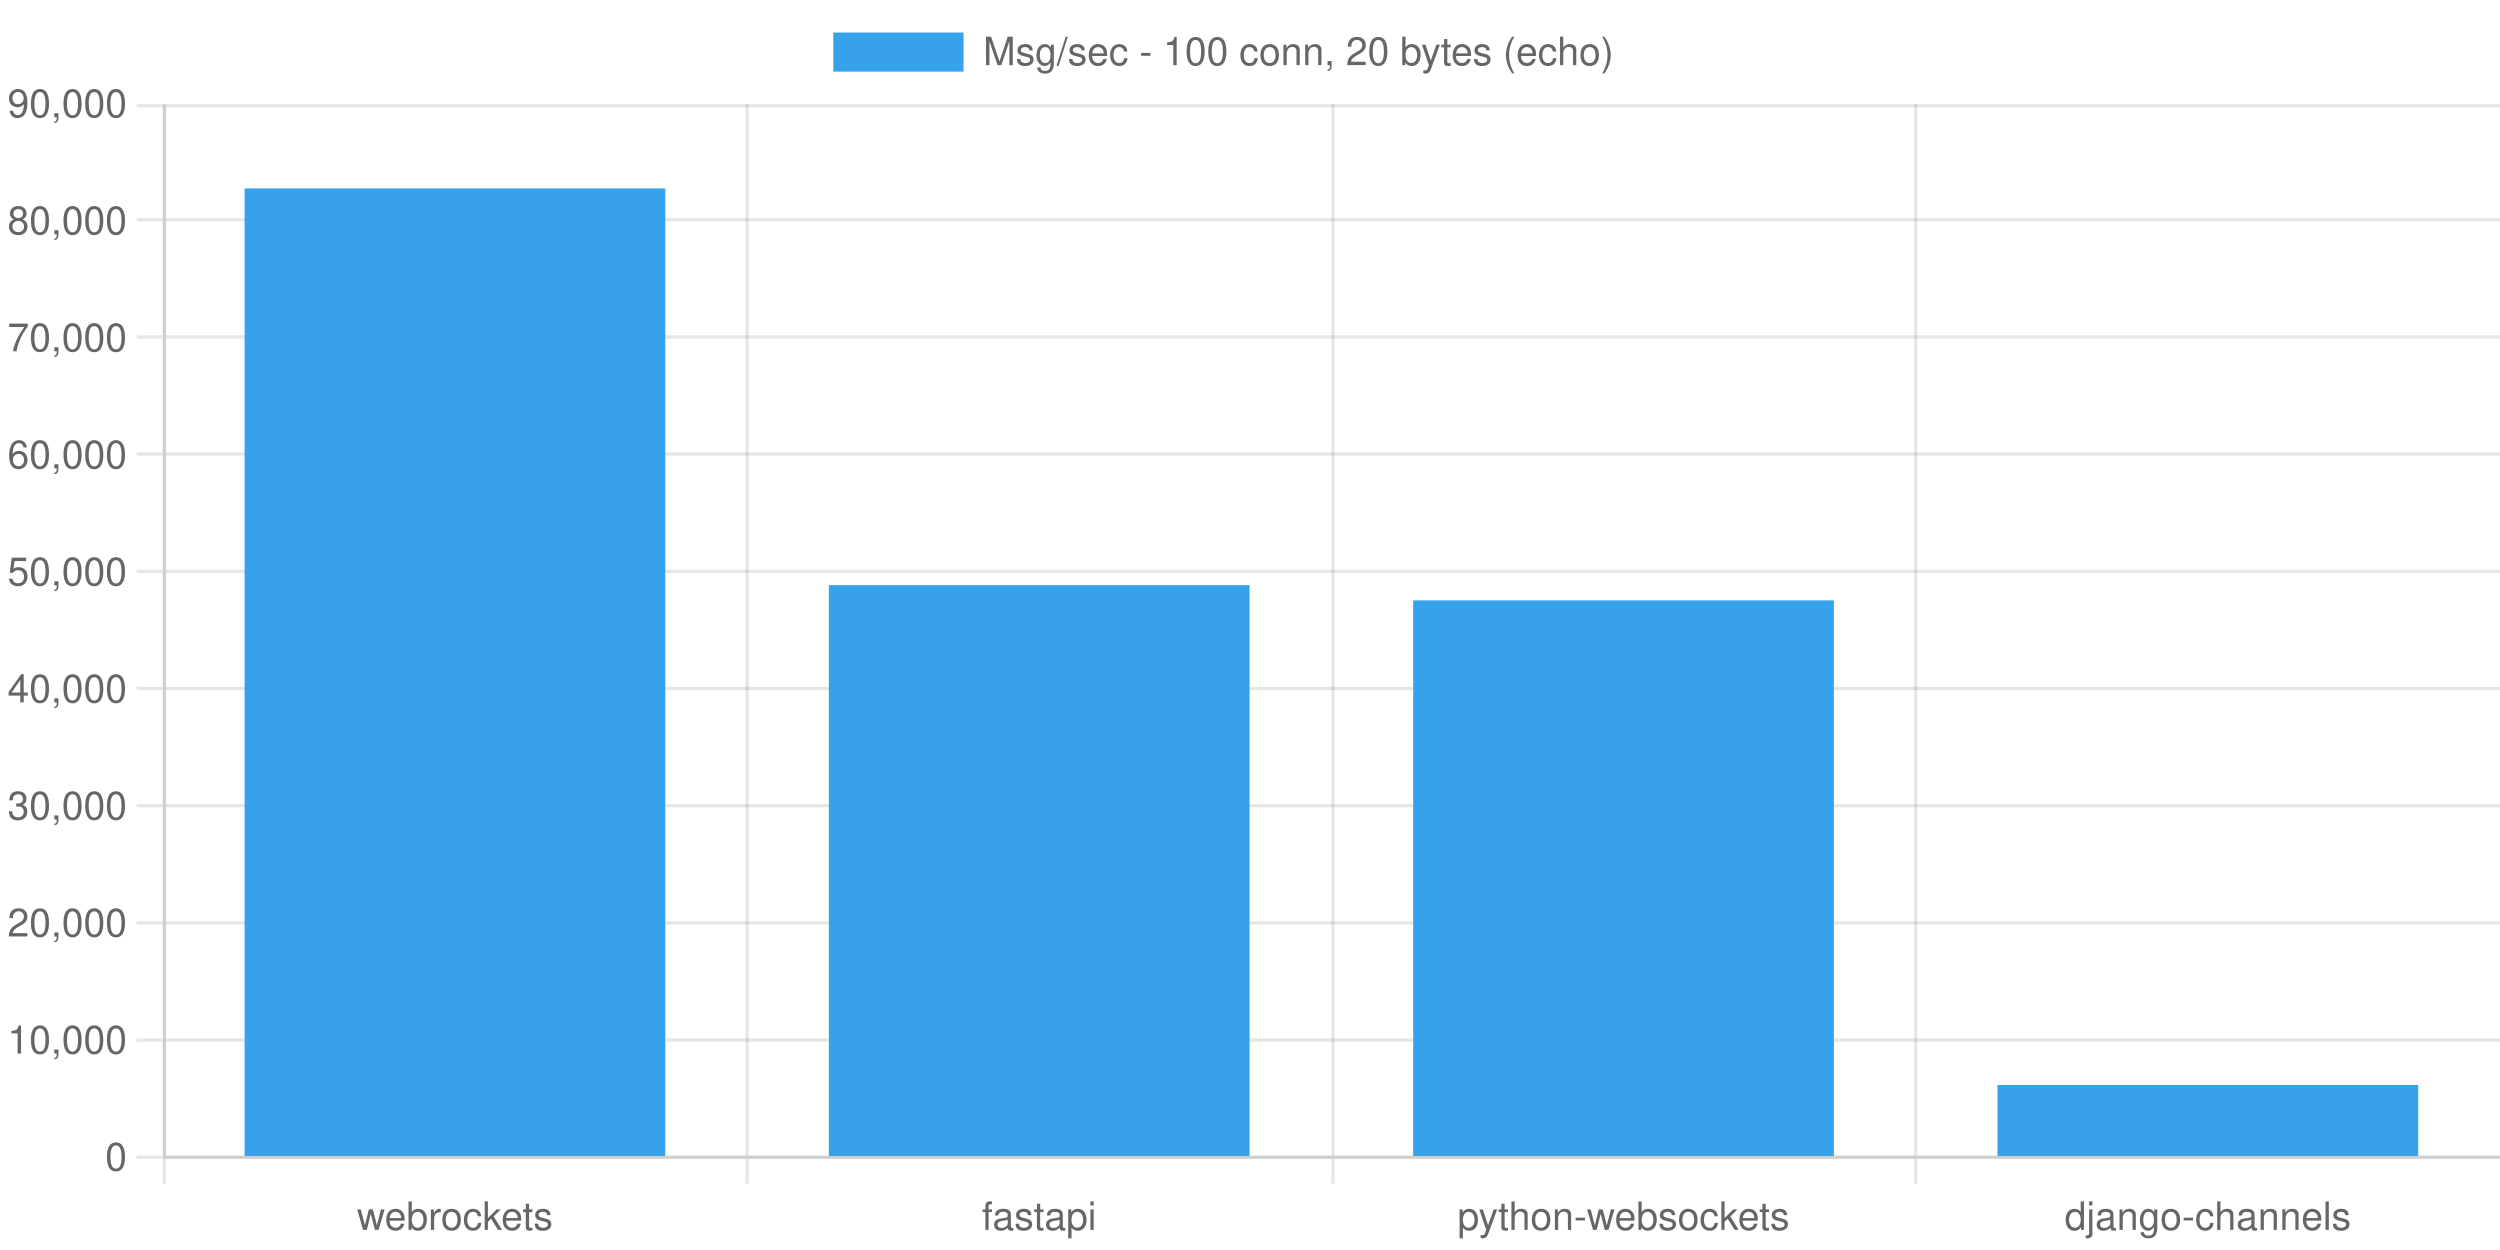
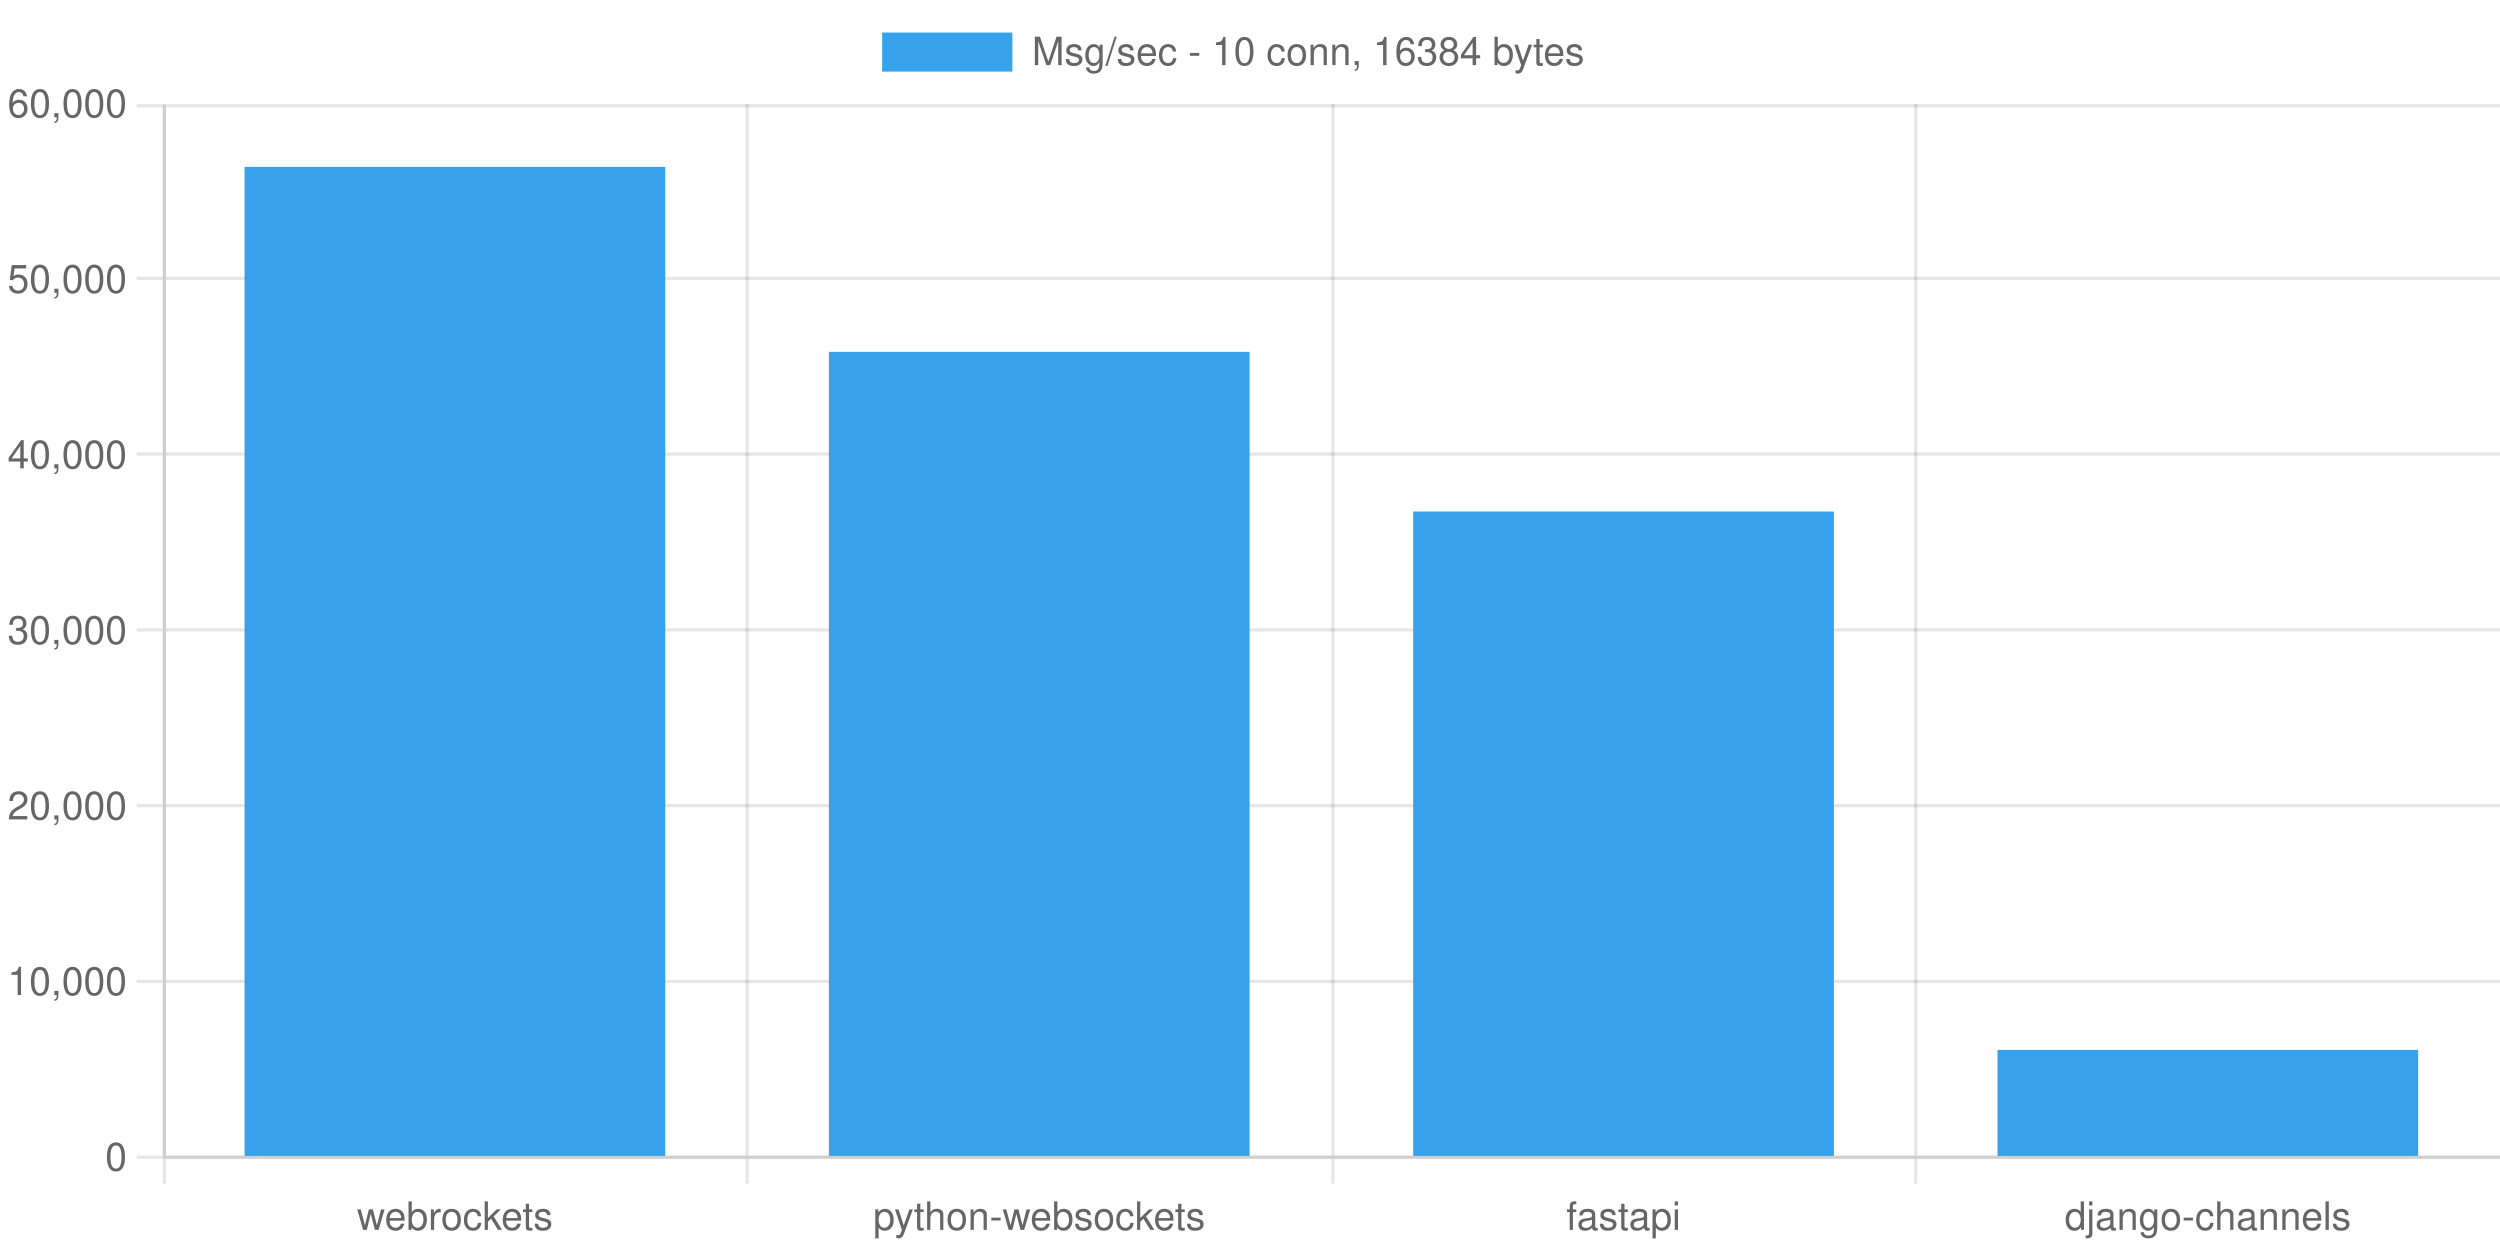
<svg xmlns="http://www.w3.org/2000/svg" version="1.1" width="768px" height="384px" viewBox="0 0 768 384">
  <defs>
    <clipPath id="clip-1" fill-rule="nonzero">
      <path d="M 0,0 L 0,32 768,32 768,0 Z" />
    </clipPath>
    <clipPath id="clip-2" fill-rule="nonzero">
      <path d="M 0,355.6 L 0,384 768,384 768,355.6 Z" />
    </clipPath>
    <clipPath id="clip-3" fill-rule="nonzero">
      <path d="M 0,0 L 0,384 50,384 50,0 Z" />
    </clipPath>
    <clipPath id="clip-4" fill-rule="nonzero">
      <path d="M 50,32 L 50,355.6 768,355.6 768,32 Z" />
    </clipPath>
  </defs>
  <g stroke="none" fill="transparent" fill-rule="nonzero" fill-opacity="1">
    <rect x="0" y="0" width="768" height="384" transform="matrix(1 0 0 1 0 0)" />
  </g>
  <g stroke="rgb(0,0,0)" stroke-width="1" stroke-linecap="butt" stroke-linejoin="miter" stroke-miterlimit="4" stroke-opacity="0.1" fill="none">
    <path d="M 50.5,32 L 50.5,355" />
  </g>
  <g stroke="rgb(0,0,0)" stroke-width="1" stroke-linecap="butt" stroke-linejoin="miter" stroke-miterlimit="4" stroke-opacity="0.1" fill="none">
    <path d="M 50.5,356 L 50.5,363.6" />
  </g>
  <g stroke="rgb(0,0,0)" stroke-width="1" stroke-linecap="butt" stroke-linejoin="miter" stroke-miterlimit="4" stroke-opacity="0.1" fill="none">
    <path d="M 229.5,32 L 229.5,355" />
  </g>
  <g stroke="rgb(0,0,0)" stroke-width="1" stroke-linecap="butt" stroke-linejoin="miter" stroke-miterlimit="4" stroke-opacity="0.1" fill="none">
    <path d="M 229.5,356 L 229.5,363.6" />
  </g>
  <g stroke="rgb(0,0,0)" stroke-width="1" stroke-linecap="butt" stroke-linejoin="miter" stroke-miterlimit="4" stroke-opacity="0.1" fill="none">
    <path d="M 409.5,32 L 409.5,355" />
  </g>
  <g stroke="rgb(0,0,0)" stroke-width="1" stroke-linecap="butt" stroke-linejoin="miter" stroke-miterlimit="4" stroke-opacity="0.1" fill="none">
    <path d="M 409.5,356 L 409.5,363.6" />
  </g>
  <g stroke="rgb(0,0,0)" stroke-width="1" stroke-linecap="butt" stroke-linejoin="miter" stroke-miterlimit="4" stroke-opacity="0.1" fill="none">
    <path d="M 588.5,32 L 588.5,355" />
  </g>
  <g stroke="rgb(0,0,0)" stroke-width="1" stroke-linecap="butt" stroke-linejoin="miter" stroke-miterlimit="4" stroke-opacity="0.1" fill="none">
    <path d="M 588.5,356 L 588.5,363.6" />
  </g>
  <g stroke="rgb(0,0,0)" stroke-width="1" stroke-linecap="butt" stroke-linejoin="miter" stroke-miterlimit="4" stroke-opacity="0.1" fill="none">
    <path d="M 768.5,32 L 768.5,355" />
  </g>
  <g stroke="rgb(0,0,0)" stroke-width="1" stroke-linecap="butt" stroke-linejoin="miter" stroke-miterlimit="4" stroke-opacity="0.1" fill="none">
    <path d="M 768.5,356 L 768.5,363.6" />
  </g>
  <g stroke="rgb(0,0,0)" stroke-width="1" stroke-linecap="butt" stroke-linejoin="miter" stroke-miterlimit="4" stroke-opacity="0.1" fill="none">
    <path d="M 51,355.5 L 768,355.5" />
  </g>
  <g stroke="rgb(0,0,0)" stroke-width="1" stroke-linecap="butt" stroke-linejoin="miter" stroke-miterlimit="4" stroke-opacity="0.1" fill="none">
    <path d="M 42,355.5 L 50,355.5" />
  </g>
  <g stroke="rgb(0,0,0)" stroke-width="1" stroke-linecap="butt" stroke-linejoin="miter" stroke-miterlimit="4" stroke-opacity="0.1" fill="none">
-     <path d="M 51,319.5 L 768,319.5" />
+     <path d="M 51,301.5 L 768,301.5" />
  </g>
  <g stroke="rgb(0,0,0)" stroke-width="1" stroke-linecap="butt" stroke-linejoin="miter" stroke-miterlimit="4" stroke-opacity="0.1" fill="none">
-     <path d="M 42,319.5 L 50,319.5" />
-   </g>
-   <g stroke="rgb(0,0,0)" stroke-width="1" stroke-linecap="butt" stroke-linejoin="miter" stroke-miterlimit="4" stroke-opacity="0.1" fill="none">
-     <path d="M 51,283.5 L 768,283.5" />
-   </g>
-   <g stroke="rgb(0,0,0)" stroke-width="1" stroke-linecap="butt" stroke-linejoin="miter" stroke-miterlimit="4" stroke-opacity="0.1" fill="none">
-     <path d="M 42,283.5 L 50,283.5" />
+     <path d="M 42,301.5 L 50,301.5" />
  </g>
  <g stroke="rgb(0,0,0)" stroke-width="1" stroke-linecap="butt" stroke-linejoin="miter" stroke-miterlimit="4" stroke-opacity="0.1" fill="none">
    <path d="M 51,247.5 L 768,247.5" />
  </g>
  <g stroke="rgb(0,0,0)" stroke-width="1" stroke-linecap="butt" stroke-linejoin="miter" stroke-miterlimit="4" stroke-opacity="0.1" fill="none">
    <path d="M 42,247.5 L 50,247.5" />
  </g>
  <g stroke="rgb(0,0,0)" stroke-width="1" stroke-linecap="butt" stroke-linejoin="miter" stroke-miterlimit="4" stroke-opacity="0.1" fill="none">
-     <path d="M 51,211.5 L 768,211.5" />
+     <path d="M 51,193.5 L 768,193.5" />
  </g>
  <g stroke="rgb(0,0,0)" stroke-width="1" stroke-linecap="butt" stroke-linejoin="miter" stroke-miterlimit="4" stroke-opacity="0.1" fill="none">
-     <path d="M 42,211.5 L 50,211.5" />
-   </g>
-   <g stroke="rgb(0,0,0)" stroke-width="1" stroke-linecap="butt" stroke-linejoin="miter" stroke-miterlimit="4" stroke-opacity="0.1" fill="none">
-     <path d="M 51,175.5 L 768,175.5" />
-   </g>
-   <g stroke="rgb(0,0,0)" stroke-width="1" stroke-linecap="butt" stroke-linejoin="miter" stroke-miterlimit="4" stroke-opacity="0.1" fill="none">
-     <path d="M 42,175.5 L 50,175.5" />
+     <path d="M 42,193.5 L 50,193.5" />
  </g>
  <g stroke="rgb(0,0,0)" stroke-width="1" stroke-linecap="butt" stroke-linejoin="miter" stroke-miterlimit="4" stroke-opacity="0.1" fill="none">
    <path d="M 51,139.5 L 768,139.5" />
  </g>
  <g stroke="rgb(0,0,0)" stroke-width="1" stroke-linecap="butt" stroke-linejoin="miter" stroke-miterlimit="4" stroke-opacity="0.1" fill="none">
    <path d="M 42,139.5 L 50,139.5" />
  </g>
  <g stroke="rgb(0,0,0)" stroke-width="1" stroke-linecap="butt" stroke-linejoin="miter" stroke-miterlimit="4" stroke-opacity="0.1" fill="none">
-     <path d="M 51,103.5 L 768,103.5" />
+     <path d="M 51,85.5 L 768,85.5" />
  </g>
  <g stroke="rgb(0,0,0)" stroke-width="1" stroke-linecap="butt" stroke-linejoin="miter" stroke-miterlimit="4" stroke-opacity="0.1" fill="none">
-     <path d="M 42,103.5 L 50,103.5" />
-   </g>
-   <g stroke="rgb(0,0,0)" stroke-width="1" stroke-linecap="butt" stroke-linejoin="miter" stroke-miterlimit="4" stroke-opacity="0.1" fill="none">
-     <path d="M 51,67.5 L 768,67.5" />
-   </g>
-   <g stroke="rgb(0,0,0)" stroke-width="1" stroke-linecap="butt" stroke-linejoin="miter" stroke-miterlimit="4" stroke-opacity="0.1" fill="none">
-     <path d="M 42,67.5 L 50,67.5" />
+     <path d="M 42,85.5 L 50,85.5" />
  </g>
  <g stroke="rgb(0,0,0)" stroke-width="1" stroke-linecap="butt" stroke-linejoin="miter" stroke-miterlimit="4" stroke-opacity="0.1" fill="none">
    <path d="M 51,32.5 L 768,32.5" />
  </g>
  <g stroke="rgb(0,0,0)" stroke-width="1" stroke-linecap="butt" stroke-linejoin="miter" stroke-miterlimit="4" stroke-opacity="0.1" fill="none">
    <path d="M 42,32.5 L 50,32.5" />
  </g>
  <g stroke="none" fill="rgb(54,162,235)" fill-rule="nonzero" fill-opacity="1" clip-path="url(#clip-1)">
-     <path d="M 256,10 L 256,22 296,22 296,10 Z" />
+     <path d="M 271,10 L 271,22 311,22 311,10 Z" />
  </g>
  <g stroke="none" fill="#666" fill-rule="nonzero" fill-opacity="1" clip-path="url(#clip-1)">
    <text style="font:normal 12px 'Helvetica Neue', 'Helvetica', 'Arial', sans-serif;" text-anchor="start" dominant-baseline="middle" transform="matrix(1 0 0 1 0 0)">
-       <tspan x="302" y="16">Msg/sec - 100 conn, 20 bytes (echo)</tspan>
+       <tspan x="317" y="16">Msg/sec - 10 conn, 16384 bytes</tspan>
    </text>
  </g>
  <g stroke="rgb(0,0,0)" stroke-width="1" stroke-linecap="butt" stroke-linejoin="miter" stroke-miterlimit="4" stroke-opacity="0.1" fill="none">
    <path d="M 50,355.5 L 769,355.5" />
  </g>
  <g stroke="none" fill="#666" fill-rule="nonzero" fill-opacity="1" clip-path="url(#clip-2)">
    <text style="font:normal 12px 'Helvetica Neue', 'Helvetica', 'Arial', sans-serif;" text-anchor="middle" dominant-baseline="middle" transform="matrix(1 0 0 1 139.75 366.6)">
      <tspan x="0" y="7.2">webrockets</tspan>
    </text>
  </g>
  <g stroke="none" fill="#666" fill-rule="nonzero" fill-opacity="1" clip-path="url(#clip-2)">
    <text style="font:normal 12px 'Helvetica Neue', 'Helvetica', 'Arial', sans-serif;" text-anchor="middle" dominant-baseline="middle" transform="matrix(1 0 0 1 319.25 366.6)">
-       <tspan x="0" y="7.2">fastapi</tspan>
+       <tspan x="0" y="7.2">python-websockets</tspan>
    </text>
  </g>
  <g stroke="none" fill="#666" fill-rule="nonzero" fill-opacity="1" clip-path="url(#clip-2)">
    <text style="font:normal 12px 'Helvetica Neue', 'Helvetica', 'Arial', sans-serif;" text-anchor="middle" dominant-baseline="middle" transform="matrix(1 0 0 1 498.75 366.6)">
-       <tspan x="0" y="7.2">python-websockets</tspan>
+       <tspan x="0" y="7.2">fastapi</tspan>
    </text>
  </g>
  <g stroke="none" fill="#666" fill-rule="nonzero" fill-opacity="1" clip-path="url(#clip-2)">
    <text style="font:normal 12px 'Helvetica Neue', 'Helvetica', 'Arial', sans-serif;" text-anchor="middle" dominant-baseline="middle" transform="matrix(1 0 0 1 678.25 366.6)">
      <tspan x="0" y="7.2">django-channels</tspan>
    </text>
  </g>
  <g stroke="rgb(0,0,0)" stroke-width="1" stroke-linecap="butt" stroke-linejoin="miter" stroke-miterlimit="4" stroke-opacity="0.1" fill="none">
    <path d="M 50.5,32 L 50.5,356" />
  </g>
  <g stroke="none" fill="#666" fill-rule="nonzero" fill-opacity="1" clip-path="url(#clip-3)">
    <text style="font:normal 12px 'Helvetica Neue', 'Helvetica', 'Arial', sans-serif;" text-anchor="end" dominant-baseline="middle" transform="matrix(1 0 0 1 39 355.6)">
      <tspan x="0" y="0">0</tspan>
    </text>
  </g>
  <g stroke="none" fill="#666" fill-rule="nonzero" fill-opacity="1" clip-path="url(#clip-3)">
-     <text style="font:normal 12px 'Helvetica Neue', 'Helvetica', 'Arial', sans-serif;" text-anchor="end" dominant-baseline="middle" transform="matrix(1 0 0 1 39 319.6444)">
+     <text style="font:normal 12px 'Helvetica Neue', 'Helvetica', 'Arial', sans-serif;" text-anchor="end" dominant-baseline="middle" transform="matrix(1 0 0 1 39 301.6667)">
      <tspan x="0" y="0">10,000</tspan>
    </text>
  </g>
  <g stroke="none" fill="#666" fill-rule="nonzero" fill-opacity="1" clip-path="url(#clip-3)">
-     <text style="font:normal 12px 'Helvetica Neue', 'Helvetica', 'Arial', sans-serif;" text-anchor="end" dominant-baseline="middle" transform="matrix(1 0 0 1 39 283.6889)">
+     <text style="font:normal 12px 'Helvetica Neue', 'Helvetica', 'Arial', sans-serif;" text-anchor="end" dominant-baseline="middle" transform="matrix(1 0 0 1 39 247.7333)">
      <tspan x="0" y="0">20,000</tspan>
    </text>
  </g>
  <g stroke="none" fill="#666" fill-rule="nonzero" fill-opacity="1" clip-path="url(#clip-3)">
-     <text style="font:normal 12px 'Helvetica Neue', 'Helvetica', 'Arial', sans-serif;" text-anchor="end" dominant-baseline="middle" transform="matrix(1 0 0 1 39 247.7333)">
+     <text style="font:normal 12px 'Helvetica Neue', 'Helvetica', 'Arial', sans-serif;" text-anchor="end" dominant-baseline="middle" transform="matrix(1 0 0 1 39 193.8)">
      <tspan x="0" y="0">30,000</tspan>
    </text>
  </g>
  <g stroke="none" fill="#666" fill-rule="nonzero" fill-opacity="1" clip-path="url(#clip-3)">
-     <text style="font:normal 12px 'Helvetica Neue', 'Helvetica', 'Arial', sans-serif;" text-anchor="end" dominant-baseline="middle" transform="matrix(1 0 0 1 39 211.7778)">
+     <text style="font:normal 12px 'Helvetica Neue', 'Helvetica', 'Arial', sans-serif;" text-anchor="end" dominant-baseline="middle" transform="matrix(1 0 0 1 39 139.8667)">
      <tspan x="0" y="0">40,000</tspan>
    </text>
  </g>
  <g stroke="none" fill="#666" fill-rule="nonzero" fill-opacity="1" clip-path="url(#clip-3)">
-     <text style="font:normal 12px 'Helvetica Neue', 'Helvetica', 'Arial', sans-serif;" text-anchor="end" dominant-baseline="middle" transform="matrix(1 0 0 1 39 175.8222)">
+     <text style="font:normal 12px 'Helvetica Neue', 'Helvetica', 'Arial', sans-serif;" text-anchor="end" dominant-baseline="middle" transform="matrix(1 0 0 1 39 85.93333)">
      <tspan x="0" y="0">50,000</tspan>
    </text>
  </g>
  <g stroke="none" fill="#666" fill-rule="nonzero" fill-opacity="1" clip-path="url(#clip-3)">
-     <text style="font:normal 12px 'Helvetica Neue', 'Helvetica', 'Arial', sans-serif;" text-anchor="end" dominant-baseline="middle" transform="matrix(1 0 0 1 39 139.8667)">
+     <text style="font:normal 12px 'Helvetica Neue', 'Helvetica', 'Arial', sans-serif;" text-anchor="end" dominant-baseline="middle" transform="matrix(1 0 0 1 39 32)">
      <tspan x="0" y="0">60,000</tspan>
    </text>
  </g>
-   <g stroke="none" fill="#666" fill-rule="nonzero" fill-opacity="1" clip-path="url(#clip-3)">
-     <text style="font:normal 12px 'Helvetica Neue', 'Helvetica', 'Arial', sans-serif;" text-anchor="end" dominant-baseline="middle" transform="matrix(1 0 0 1 39 103.9111)">
-       <tspan x="0" y="0">70,000</tspan>
-     </text>
-   </g>
-   <g stroke="none" fill="#666" fill-rule="nonzero" fill-opacity="1" clip-path="url(#clip-3)">
-     <text style="font:normal 12px 'Helvetica Neue', 'Helvetica', 'Arial', sans-serif;" text-anchor="end" dominant-baseline="middle" transform="matrix(1 0 0 1 39 67.95556)">
-       <tspan x="0" y="0">80,000</tspan>
-     </text>
-   </g>
-   <g stroke="none" fill="#666" fill-rule="nonzero" fill-opacity="1" clip-path="url(#clip-3)">
-     <text style="font:normal 12px 'Helvetica Neue', 'Helvetica', 'Arial', sans-serif;" text-anchor="end" dominant-baseline="middle" transform="matrix(1 0 0 1 39 32)">
-       <tspan x="0" y="0">90,000</tspan>
-     </text>
+   <g stroke="none" fill="rgb(54,162,235)" fill-rule="nonzero" fill-opacity="1" clip-path="url(#clip-4)">
+     <path d="M 75.13,51.27 L 75.13,355.1 204.37,355.1 204.37,51.27 Z" />
  </g>
  <g stroke="none" fill="rgb(54,162,235)" fill-rule="nonzero" fill-opacity="1" clip-path="url(#clip-4)">
-     <path d="M 75.13,57.882 L 75.13,355.1 204.37,355.1 204.37,57.882 Z" />
+     <path d="M 254.63,108.09 L 254.63,355.1 383.87,355.1 383.87,108.09 Z" />
  </g>
  <g stroke="none" fill="rgb(54,162,235)" fill-rule="nonzero" fill-opacity="1" clip-path="url(#clip-4)">
-     <path d="M 254.63,179.75 L 254.63,355.1 383.87,355.1 383.87,179.75 Z" />
+     <path d="M 434.13,157.142 L 434.13,355.1 563.37,355.1 563.37,157.142 Z" />
  </g>
  <g stroke="none" fill="rgb(54,162,235)" fill-rule="nonzero" fill-opacity="1" clip-path="url(#clip-4)">
-     <path d="M 434.13,184.434 L 434.13,355.1 563.37,355.1 563.37,184.434 Z" />
-   </g>
-   <g stroke="none" fill="rgb(54,162,235)" fill-rule="nonzero" fill-opacity="1" clip-path="url(#clip-4)">
-     <path d="M 613.63,333.306 L 613.63,355.1 742.87,355.1 742.87,333.306 Z" />
+     <path d="M 613.63,322.533 L 613.63,355.1 742.87,355.1 742.87,322.533 Z" />
  </g>
</svg>
